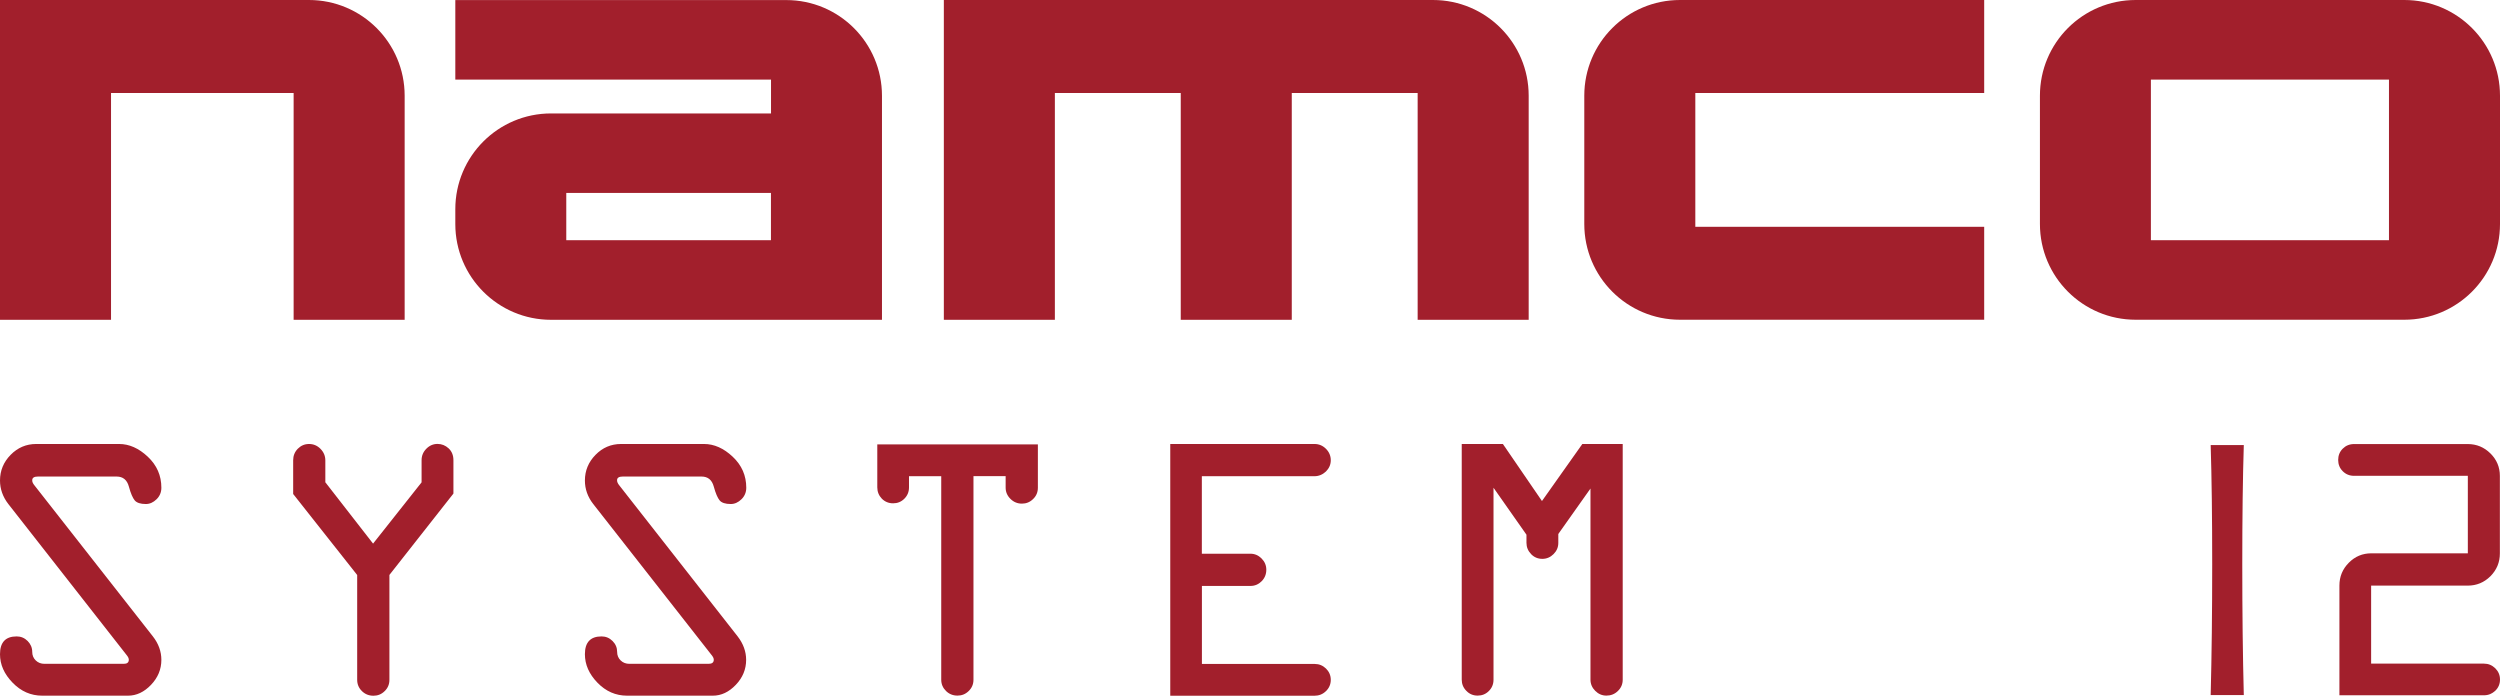
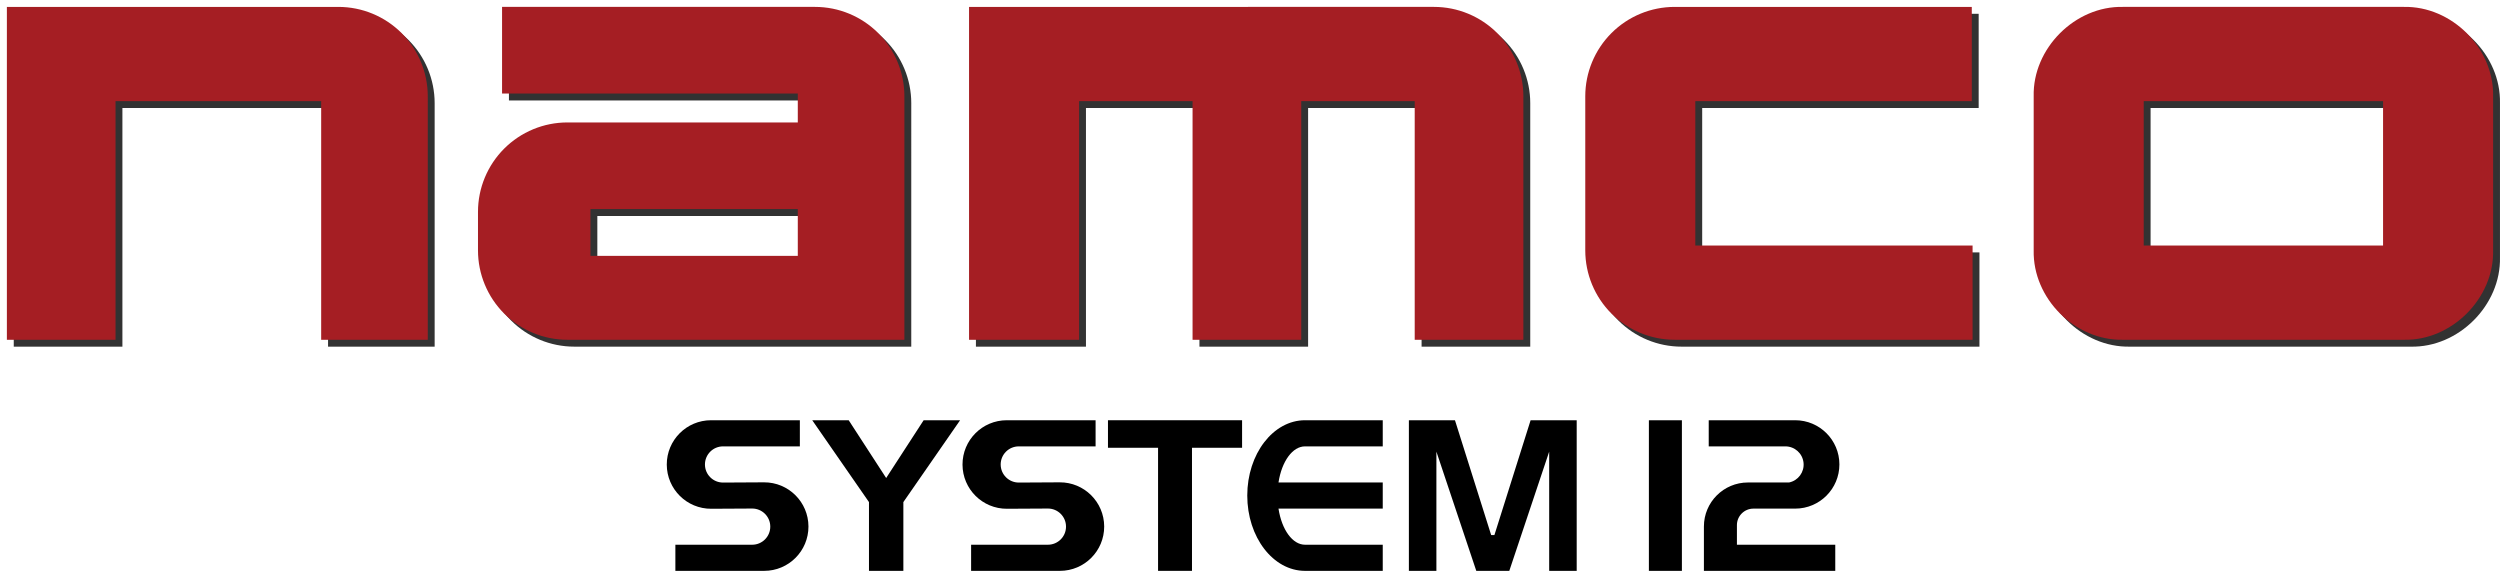
- <svg xmlns="http://www.w3.org/2000/svg" width="1015.762mm" height="282.681mm" viewBox="0 0 1015.762 282.681" version="1.1" id="svg1">
+ <svg xmlns="http://www.w3.org/2000/svg" width="3635.027mm" height="830.034mm" viewBox="0 0 3635.027 830.033" version="1.1" id="svg1" xml:space="preserve">
  <defs id="defs1">
- 	
- 	
- 
- 			
- 			
- 			
- 		</defs>
-   <g id="g16" style="fill:#a21f2c;fill-opacity:1" transform="matrix(0.2645833,0,0,0.2645833,-0.13229,-0.423333)">
-     <path class="st0" d="M 0.5,1.6 V 492.7 H 171 V 144.4 H 451.4 V 492.7 H 621.9 V 148.6 c 0,-81.2 -65.8,-147 -147,-147 H 0.5 Z" id="path4" style="fill:#a21f2c;fill-opacity:1" />
-     <path class="st0" d="m 699.7,1.6 v 122.2 h 484.8 v 52 H 846.7 c -81.2,0 -147,65.8 -147,147 v 22.9 c 0,81.2 65.8,147 147,147 h 508.2 v -344 c 0,-81.2 -65.8,-147 -147,-147 H 699.7 Z m 170.4,368.9 v -72.6 h 314.3 v 72.6 z" id="path6" style="fill:#a21f2c;fill-opacity:1" />
-     <path class="st0" d="m 1449.9,1.6 v 491.1 h 170.5 V 144.4 h 193.3 v 348.3 h 170.5 V 144.4 h 193.3 V 492.7 H 2348 V 148.6 c 0,-81.2 -65.8,-147 -147,-147 z" id="path8" style="fill:#a21f2c;fill-opacity:1" />
-     <path class="st0" d="m 2433.4,148.6 v 197 c 0,81.2 65.8,147 147,147 h 467.1 V 349.9 H 2603.9 V 144.4 h 443.6 V 1.6 h -467.1 c -81.3,0 -147,65.8 -147,147 z" id="path10" style="fill:#a21f2c;fill-opacity:1" />
-     <path class="st0" d="m 3133.1,148.6 v 197 c 0,81.2 65.8,147 147,147 h 412.5 c 81.2,0 147,-65.8 147,-147 v -197 c 0,-81.2 -65.8,-147 -147,-147 h -412.4 c -81.4,0 -147.1,65.8 -147.1,147 z m 170.4,221.9 V 123.8 h 365.6 v 246.7 z" id="path12" style="fill:#a21f2c;fill-opacity:1" />
+     <marker id="DistanceX" orient="auto" refX="0" refY="0" style="overflow:visible">
+       <path d="M 3,-3 -3,3 M 0,-5 V 5" style="stroke:#000000;stroke-width:0.5" id="path1" />
+     </marker>
+     <pattern id="Hatch" patternUnits="userSpaceOnUse" width="8" height="8" x="0" y="0">
+       <path d="M8 4 l-4,4" stroke="#000000" stroke-width="0.25" linecap="square" id="path2" />
+       <path d="M6 2 l-4,4" stroke="#000000" stroke-width="0.25" linecap="square" id="path3" />
+       <path d="M4 0 l-4,4" stroke="#000000" stroke-width="0.25" linecap="square" id="path4" />
+     </pattern>
+     <symbol id="*Model_Space" />
+     <symbol id="*Paper_Space" />
+     <symbol id="*Paper_Space0" />
+     <marker id="DistanceX-0" orient="auto" refX="0" refY="0" style="overflow:visible">
+       <path d="M 3,-3 -3,3 M 0,-5 V 5" style="stroke:#000000;stroke-width:0.5" id="path1-9" />
+     </marker>
+     <pattern id="Hatch-4" patternUnits="userSpaceOnUse" width="8" height="8" x="0" y="0">
+       <path d="M8 4 l-4,4" stroke="#000000" stroke-width="0.25" linecap="square" id="path2-8" />
+       <path d="M6 2 l-4,4" stroke="#000000" stroke-width="0.25" linecap="square" id="path3-8" />
+       <path d="M4 0 l-4,4" stroke="#000000" stroke-width="0.25" linecap="square" id="path4-2" />
+     </pattern>
+     <symbol id="*Model_Space-4" />
+     <symbol id="*Paper_Space-5" />
+     <symbol id="*Paper_Space0-5" />
+     <marker id="DistanceX-02" orient="auto" refX="0" refY="0" style="overflow:visible">
+       <path d="M 3,-3 -3,3 M 0,-5 V 5" style="stroke:#000000;stroke-width:0.5" id="path1-4" />
+     </marker>
+     <pattern id="Hatch-8" patternUnits="userSpaceOnUse" width="8" height="8" x="0" y="0">
+       <path d="M8 4 l-4,4" stroke="#000000" stroke-width="0.25" linecap="square" id="path2-6" />
+       <path d="M6 2 l-4,4" stroke="#000000" stroke-width="0.25" linecap="square" id="path3-5" />
+       <path d="M4 0 l-4,4" stroke="#000000" stroke-width="0.25" linecap="square" id="path4-0" />
+     </pattern>
+     <symbol id="*Model_Space-9" />
+     <symbol id="*Paper_Space-0" />
+     <symbol id="*Paper_Space0-0" />
+     <marker id="DistanceX-2" orient="auto" refX="0" refY="0" style="overflow:visible">
+       <path d="M 3,-3 -3,3 M 0,-5 V 5" style="stroke:#000000;stroke-width:0.5" id="path1-6" />
+     </marker>
+     <pattern id="Hatch-0" patternUnits="userSpaceOnUse" width="8" height="8" x="0" y="0">
+       <path d="M8 4 l-4,4" stroke="#000000" stroke-width="0.25" linecap="square" id="path2-1" />
+       <path d="M6 2 l-4,4" stroke="#000000" stroke-width="0.25" linecap="square" id="path3-6" />
+       <path d="M4 0 l-4,4" stroke="#000000" stroke-width="0.25" linecap="square" id="path4-5" />
+     </pattern>
+     <symbol id="*Model_Space-7" />
+     <symbol id="*Paper_Space-54" />
+     <symbol id="*Paper_Space0-1" />
+     <marker id="DistanceX-4" orient="auto" refX="0" refY="0" style="overflow:visible">
+       <path d="M 3,-3 -3,3 M 0,-5 V 5" style="stroke:#000000;stroke-width:0.5" id="path1-3" />
+     </marker>
+     <pattern id="Hatch-9" patternUnits="userSpaceOnUse" width="8" height="8" x="0" y="0">
+       <path d="M8 4 l-4,4" stroke="#000000" stroke-width="0.25" linecap="square" id="path2-88" />
+       <path d="M6 2 l-4,4" stroke="#000000" stroke-width="0.25" linecap="square" id="path3-0" />
+       <path d="M4 0 l-4,4" stroke="#000000" stroke-width="0.25" linecap="square" id="path4-8" />
+     </pattern>
+     <symbol id="*Model_Space-77" />
+     <symbol id="*Paper_Space-8" />
+     <symbol id="*Paper_Space0-3" />
+     <marker id="DistanceX-7" orient="auto" refX="0" refY="0" style="overflow:visible">
+       <path d="M 3,-3 -3,3 M 0,-5 V 5" style="stroke:#000000;stroke-width:0.5" id="path1-2" />
+     </marker>
+     <pattern id="Hatch-2" patternUnits="userSpaceOnUse" width="8" height="8" x="0" y="0">
+       <path d="M8 4 l-4,4" stroke="#000000" stroke-width="0.25" linecap="square" id="path2-82" />
+       <path d="M6 2 l-4,4" stroke="#000000" stroke-width="0.25" linecap="square" id="path3-89" />
+       <path d="M4 0 l-4,4" stroke="#000000" stroke-width="0.25" linecap="square" id="path4-07" />
+     </pattern>
+     <symbol id="*Model_Space-8" />
+     <symbol id="*Paper_Space-1" />
+     <symbol id="*Paper_Space0-58" />
+     <marker id="DistanceX-25" orient="auto" refX="0" refY="0" style="overflow:visible">
+       <path d="M 3,-3 -3,3 M 0,-5 V 5" style="stroke:#000000;stroke-width:0.5" id="path1-36" />
+     </marker>
+     <pattern id="Hatch-1" patternUnits="userSpaceOnUse" width="8" height="8" x="0" y="0">
+       <path d="M8 4 l-4,4" stroke="#000000" stroke-width="0.25" linecap="square" id="path2-86" />
+       <path d="M6 2 l-4,4" stroke="#000000" stroke-width="0.25" linecap="square" id="path3-2" />
+       <path d="M4 0 l-4,4" stroke="#000000" stroke-width="0.25" linecap="square" id="path4-1" />
+     </pattern>
+     <symbol id="*Model_Space-46" />
+     <symbol id="*Paper_Space-2" />
+     <symbol id="*Paper_Space0-9" />
+     <marker id="DistanceX-5" orient="auto" refX="0" refY="0" style="overflow:visible">
+       <path d="M 3,-3 -3,3 M 0,-5 V 5" style="stroke:#000000;stroke-width:0.5" id="path1-7" />
+     </marker>
+     <pattern id="Hatch-98" patternUnits="userSpaceOnUse" width="8" height="8" x="0" y="0">
+       <path d="M8 4 l-4,4" stroke="#000000" stroke-width="0.25" linecap="square" id="path2-3" />
+       <path d="M6 2 l-4,4" stroke="#000000" stroke-width="0.25" linecap="square" id="path3-02" />
+       <path d="M4 0 l-4,4" stroke="#000000" stroke-width="0.25" linecap="square" id="path4-23" />
+     </pattern>
+     <symbol id="*Model_Space-6" />
+     <symbol id="*Paper_Space-7" />
+     <symbol id="*Paper_Space0-15" />
+     <marker id="DistanceX-52" orient="auto" refX="0" refY="0" style="overflow:visible">
+       <path d="M 3,-3 -3,3 M 0,-5 V 5" style="stroke:#000000;stroke-width:0.5" id="path1-8" />
+     </marker>
+     <pattern id="Hatch-07" patternUnits="userSpaceOnUse" width="8" height="8" x="0" y="0">
+       <path d="M8 4 l-4,4" stroke="#000000" stroke-width="0.25" linecap="square" id="path2-2" />
+       <path d="M6 2 l-4,4" stroke="#000000" stroke-width="0.25" linecap="square" id="path3-25" />
+       <path d="M4 0 l-4,4" stroke="#000000" stroke-width="0.25" linecap="square" id="path4-9" />
+     </pattern>
+     <symbol id="*Model_Space-1" />
+     <symbol id="*Paper_Space-08" />
+     <symbol id="*Paper_Space0-50" />
+     <marker id="DistanceX-58" orient="auto" refX="0" refY="0" style="overflow:visible">
+       <path d="M 3,-3 -3,3 M 0,-5 V 5" style="stroke:#000000;stroke-width:0.5" id="path1-61" />
+     </marker>
+     <pattern id="Hatch-5" patternUnits="userSpaceOnUse" width="8" height="8" x="0" y="0">
+       <path d="M8 4 l-4,4" stroke="#000000" stroke-width="0.25" linecap="square" id="path2-5" />
+       <path d="M6 2 l-4,4" stroke="#000000" stroke-width="0.25" linecap="square" id="path3-1" />
+       <path d="M4 0 l-4,4" stroke="#000000" stroke-width="0.25" linecap="square" id="path4-96" />
+     </pattern>
+     <symbol id="*Model_Space-45" />
+     <symbol id="*Paper_Space-4" />
+     <symbol id="*Paper_Space0-2" />
+     <marker id="DistanceX-45" orient="auto" refX="0" refY="0" style="overflow:visible">
+       <path d="M 3,-3 -3,3 M 0,-5 V 5" style="stroke:#000000;stroke-width:0.5" id="path1-62" />
+     </marker>
+     <pattern id="Hatch-53" patternUnits="userSpaceOnUse" width="8" height="8" x="0" y="0">
+       <path d="M8 4 l-4,4" stroke="#000000" stroke-width="0.25" linecap="square" id="path2-56" />
+       <path d="M6 2 l-4,4" stroke="#000000" stroke-width="0.25" linecap="square" id="path3-61" />
+       <path d="M4 0 l-4,4" stroke="#000000" stroke-width="0.25" linecap="square" id="path4-4" />
+     </pattern>
+     <symbol id="*Model_Space-462" />
+     <symbol id="*Paper_Space-6" />
+     <symbol id="*Paper_Space0-8" />
+     <marker id="DistanceX-09" orient="auto" refX="0" refY="0" style="overflow:visible">
+       <path d="M 3,-3 -3,3 M 0,-5 V 5" style="stroke:#000000;stroke-width:0.5" id="path1-48" />
+     </marker>
+     <pattern id="Hatch-82" patternUnits="userSpaceOnUse" width="8" height="8" x="0" y="0">
+       <path d="M8 4 l-4,4" stroke="#000000" stroke-width="0.25" linecap="square" id="path2-4" />
+       <path d="M6 2 l-4,4" stroke="#000000" stroke-width="0.25" linecap="square" id="path3-55" />
+       <path d="M4 0 l-4,4" stroke="#000000" stroke-width="0.25" linecap="square" id="path4-17" />
+     </pattern>
+     <symbol id="*Model_Space-11" />
+     <symbol id="*Paper_Space-52" />
+     <symbol id="*Paper_Space0-7" />
+     <marker id="DistanceX-094" orient="auto" refX="0" refY="0" style="overflow:visible">
+       <path d="M 3,-3 -3,3 M 0,-5 V 5" style="stroke:#000000;stroke-width:0.5" id="path1-88" />
+     </marker>
+     <pattern id="Hatch-24" patternUnits="userSpaceOnUse" width="8" height="8" x="0" y="0">
+       <path d="M8 4 l-4,4" stroke="#000000" stroke-width="0.25" linecap="square" id="path2-55" />
+       <path d="M6 2 l-4,4" stroke="#000000" stroke-width="0.25" linecap="square" id="path3-17" />
+       <path d="M4 0 l-4,4" stroke="#000000" stroke-width="0.25" linecap="square" id="path4-11" />
+     </pattern>
+     <symbol id="*Model_Space-5" />
+     <symbol id="*Paper_Space-27" />
+     <symbol id="*Paper_Space0-6" />
+     <marker id="DistanceX-0948" orient="auto" refX="0" refY="0" style="overflow:visible">
+       <path d="M 3,-3 -3,3 M 0,-5 V 5" style="stroke:#000000;stroke-width:0.5" id="path1-82" />
+     </marker>
+     <pattern id="Hatch-45" patternUnits="userSpaceOnUse" width="8" height="8" x="0" y="0">
+       <path d="M8 4 l-4,4" stroke="#000000" stroke-width="0.25" linecap="square" id="path2-51" />
+       <path d="M6 2 l-4,4" stroke="#000000" stroke-width="0.25" linecap="square" id="path3-7" />
+       <path d="M4 0 l-4,4" stroke="#000000" stroke-width="0.25" linecap="square" id="path4-115" />
+     </pattern>
+     <symbol id="*Model_Space-2" />
+     <symbol id="*Paper_Space-76" />
+     <symbol id="*Paper_Space0-14" />
+     <marker id="DistanceX-76" orient="auto" refX="0" refY="0" style="overflow:visible">
+       <path d="M 3,-3 -3,3 M 0,-5 V 5" style="stroke:#000000;stroke-width:0.5" id="path1-1" />
+     </marker>
+     <pattern id="Hatch-89" patternUnits="userSpaceOnUse" width="8" height="8" x="0" y="0">
+       <path d="M8 4 l-4,4" stroke="#000000" stroke-width="0.25" linecap="square" id="path2-27" />
+       <path d="M6 2 l-4,4" stroke="#000000" stroke-width="0.25" linecap="square" id="path3-9" />
+       <path d="M4 0 l-4,4" stroke="#000000" stroke-width="0.25" linecap="square" id="path4-54" />
+     </pattern>
+     <symbol id="*Model_Space-3" />
+     <symbol id="*Paper_Space-12" />
+     <symbol id="*Paper_Space0-33" />
+     <marker id="DistanceX-44" orient="auto" refX="0" refY="0" style="overflow:visible">
+       <path d="M 3,-3 -3,3 M 0,-5 V 5" style="stroke:#000000;stroke-width:0.5" id="path1-60" />
+     </marker>
+     <pattern id="Hatch-6" patternUnits="userSpaceOnUse" width="8" height="8" x="0" y="0">
+       <path d="M8 4 l-4,4" stroke="#000000" stroke-width="0.25" linecap="square" id="path2-61" />
+       <path d="M6 2 l-4,4" stroke="#000000" stroke-width="0.25" linecap="square" id="path3-84" />
+       <path d="M4 0 l-4,4" stroke="#000000" stroke-width="0.25" linecap="square" id="path4-963" />
+     </pattern>
+     <symbol id="*Model_Space-78" />
+     <symbol id="*Paper_Space-82" />
+     <symbol id="*Paper_Space0-91" />
+   </defs>
+   <g id="g3" style="display:inline">
+     <g id="g9" transform="matrix(0.2645833,0,0,0.2645833,17.50079,443.033)" style="display:inline;fill:#000000;fill-opacity:0.803">
+       <path id="path5" style="fill:#000000;fill-opacity:0.803;stroke:none;stroke-width:0.945;stroke-linecap:round" d="m 178.216,163.218 v 484 H 336.199 V 300.219 h 299.006 v 346.999 h 154.993 l 0.005,-354 c 0.003,-34.478 -13.692,-67.544 -38.072,-91.924 -24.38,-24.38 -57.446,-38.076 -91.923,-38.076 z" transform="matrix(3.779528,0,0,3.779528,-664.1265,-2215.626)" />
+       <path d="M 898.216,163.217 V 289.217 h 430.001 v 42 H 993.224 c -34.482,3e-5 -67.548,13.697 -91.928,38.076 -24.38,24.38 -38.076,57.445 -38.08,91.924 v 56 c 0.005,34.478 13.701,67.544 38.08,91.924 24.38,24.38 57.446,38.076 91.928,38.076 h 489.985 l 0.01,-354 c 0.01,-34.478 -13.691,-67.544 -38.071,-91.924 -24.38,-24.38 -57.445,-38.076 -91.924,-38.076 z m 128.535,294 h 301.466 v 68 h -301.466 z" style="fill:#000000;fill-opacity:0.803;stroke:none;stroke-width:0.945;stroke-linecap:round" id="path6" transform="matrix(3.779528,0,0,3.779528,-664.1265,-2215.626)" />
+       <path id="path7" style="fill:#000000;fill-opacity:0.803;stroke:none;stroke-width:3.571;stroke-linecap:round" d="M 5297.01,-1598.74 V 230.551 h 604.72 V -1080.94 h 623.62 V 230.551 h 597.17 V -1080.94 h 623.62 V 230.551 h 597.17 v -1337.952 c 0,-130.312 -51.767,-255.286 -143.911,-347.43 -92.144,-92.144 -217.118,-143.91 -347.428,-143.91 z" />
+       <path id="path8" style="fill:#000000;fill-opacity:0.803;stroke:none;stroke-width:3.571;stroke-linecap:round" d="m 10807.6,-1598.74 -1632.798,-10e-5 c -130.31,-10e-5 -255.283,51.766 -347.427,143.91 -92.144,92.144 -143.91,217.118 -143.912,347.43 v 846.614 c 0,130.311 51.768,255.285 143.912,347.429 92.144,92.144 217.118,143.91 347.427,143.91 L 10811.9,230.551 V -287.244 H 9288.19 v -793.696 h 1519.41 z" />
+       <path d="m 11639.1,-1598.741 c -263.418,-6.18 -497.563,227.966 -491.392,491.34 v 846.613 c -5.564,264.138 227.208,496.91 491.369,491.338 H 13181.1 c 263.375,6.181 497.521,-227.964 491.321,-491.338 v -846.613 c 5.716,-263.883 -227.319,-497.012 -491.321,-491.34 z m 113.299,517.801 H 13067.7 v 793.695 h -1315.301 z" style="fill:#000000;fill-opacity:0.803;stroke:none;stroke-width:3.571;stroke-linecap:round" id="path9" />
+     </g>
+     <g id="g83" transform="matrix(0.2645833,0,0,0.2645833,7.500191,433.0329)" style="display:inline">
+       <path id="path127" style="fill:#a51e23;fill-opacity:1;stroke:none;stroke-width:0.945;stroke-linecap:round" d="m 178.216,163.218 v 484 H 336.199 V 300.219 h 299.006 v 346.999 h 154.993 l 0.005,-354 c 0.003,-34.478 -13.692,-67.544 -38.072,-91.924 -24.38,-24.38 -57.446,-38.076 -91.923,-38.076 z" transform="matrix(3.779528,0,0,3.779528,-664.1265,-2215.626)" />
+       <path d="M 898.216,163.217 V 289.217 h 430.001 v 42 H 993.224 c -34.482,3e-5 -67.548,13.697 -91.928,38.076 -24.38,24.38 -38.076,57.445 -38.08,91.924 v 56 c 0.005,34.478 13.701,67.544 38.08,91.924 24.38,24.38 57.446,38.076 91.928,38.076 h 489.985 l 0.01,-354 c 0.01,-34.478 -13.691,-67.544 -38.071,-91.924 -24.38,-24.38 -57.445,-38.076 -91.924,-38.076 z m 128.535,294 h 301.466 v 68 h -301.466 z" style="fill:#a51e23;fill-opacity:1;stroke:none;stroke-width:0.945;stroke-linecap:round" id="path128" transform="matrix(3.779528,0,0,3.779528,-664.1265,-2215.626)" />
+       <path id="path41" style="fill:#a51e23;fill-opacity:1;stroke:none;stroke-width:3.571;stroke-linecap:round" d="M 5297.01,-1598.74 V 230.551 h 604.72 V -1080.94 h 623.62 V 230.551 h 597.17 V -1080.94 h 623.62 V 230.551 h 597.17 v -1337.952 c 0,-130.312 -51.767,-255.286 -143.911,-347.43 -92.144,-92.144 -217.118,-143.91 -347.428,-143.91 z" />
+       <path id="path51" style="fill:#a51e23;fill-opacity:1;stroke:none;stroke-width:3.571;stroke-linecap:round" d="m 10807.6,-1598.74 -1632.798,-10e-5 c -130.31,-10e-5 -255.283,51.766 -347.427,143.91 -92.144,92.144 -143.91,217.118 -143.912,347.43 v 846.614 c 0,130.311 51.768,255.285 143.912,347.429 92.144,92.144 217.118,143.91 347.427,143.91 L 10811.9,230.551 V -287.244 H 9288.19 v -793.696 h 1519.41 z" />
+       <path d="m 11639.1,-1598.741 c -263.418,-6.18 -497.563,227.966 -491.392,491.34 v 846.613 c -5.564,264.138 227.208,496.91 491.369,491.338 H 13181.1 c 263.375,6.181 497.521,-227.964 491.321,-491.338 v -846.613 c 5.716,-263.883 -227.319,-497.012 -491.321,-491.34 z m 113.299,517.801 H 13067.7 v 793.695 h -1315.301 z" style="fill:#a51e23;fill-opacity:1;stroke:none;stroke-width:3.571;stroke-linecap:round" id="path129" />
+     </g>
  </g>
-   <g id="g34" style="fill:#a21f2c;fill-opacity:1" transform="matrix(0.2645833,0,0,0.2645833,-0.13229,-0.423333)">
-     <path class="st0" d="m 56.1,683.4 h 127.3 c 15.5,0 30.2,6.5 44.1,19.6 13.9,13.1 20.8,28.9 20.8,47.6 0,7 -2.5,12.9 -7.4,17.7 -4.9,4.8 -10.4,7.3 -16.4,7.3 -8.3,0 -14.1,-1.9 -17.2,-5.7 -3.1,-3.8 -6.1,-10.8 -8.9,-21.1 -2.8,-10.3 -9.1,-15.4 -18.8,-15.4 H 58.7 c -5.8,0 -8.7,1.9 -8.7,5.6 -0.2,2.4 1,5.1 3.6,8.2 l 181.6,231.6 c 8.8,11.2 13.1,23.3 13.1,36.1 0,14.5 -5.3,27.3 -15.9,38.4 -10.6,11.1 -22.4,16.6 -35.3,16.6 H 65.4 c -17.5,0 -32.6,-6.6 -45.5,-19.9 -13,-13.3 -19.4,-27.9 -19.4,-43.8 0,-18.2 8.5,-27.3 25.6,-27.3 6.6,0 12.2,2.4 16.9,7.1 4.6,4.7 7,10.3 7,16.7 0,5.2 1.8,9.6 5.4,13.1 3.6,3.5 8.1,5.2 13.5,5.2 h 121.6 c 5.2,0 7.8,-2.1 7.8,-6.2 0.1,-2 -1,-4.5 -3.6,-7.6 L 13.3,775.6 C 4.8,764.6 0.5,752.5 0.5,739.5 c 0,-15.1 5.4,-28.3 16.3,-39.4 10.9,-11.1 24,-16.7 39.3,-16.7 z" id="path18" style="fill:#a21f2c;fill-opacity:1" />
-     <path class="st0" d="m 598.5,884.5 v 161.1 c 0,6.8 -2.4,12.6 -7.3,17.3 -4.8,4.8 -10.6,7.1 -17.2,7.1 -7,0 -12.9,-2.4 -17.7,-7.1 -4.8,-4.7 -7.3,-10.5 -7.3,-17.3 v -161 L 450.7,760.2 v -51.8 c 0,-7 2.4,-12.9 7.1,-17.7 4.8,-4.8 10.5,-7.3 17.3,-7.3 6.8,0 12.7,2.5 17.6,7.5 4.9,5 7.4,10.9 7.4,17.7 v 33.6 l 73.3,94.2 74.5,-94.1 v -34 c 0,-6.8 2.4,-12.6 7.3,-17.6 4.8,-4.9 10.6,-7.4 17.2,-7.4 6.4,0 12.1,2.3 17,6.8 4.9,4.6 7.4,10.6 7.4,18.2 v 51.2 z" id="path20" style="fill:#a21f2c;fill-opacity:1" />
-     <path class="st0" d="m 954.3,683.4 h 127.3 c 15.5,0 30.2,6.5 44.1,19.6 13.9,13.1 20.8,28.9 20.8,47.6 0,7 -2.5,12.9 -7.4,17.7 -4.9,4.8 -10.4,7.3 -16.4,7.3 -8.3,0 -14.1,-1.9 -17.2,-5.7 -3.1,-3.8 -6.1,-10.8 -8.9,-21.1 -2.8,-10.3 -9.1,-15.4 -18.8,-15.4 h -121 c -5.8,0 -8.7,1.9 -8.7,5.6 -0.1,2.4 1,5.1 3.6,8.2 l 181.5,231.6 c 8.7,11.2 13.1,23.3 13.1,36.1 0,14.5 -5.3,27.3 -15.9,38.4 -10.6,11.1 -22.3,16.6 -35.3,16.6 H 963.5 c -17.5,0 -32.6,-6.6 -45.5,-19.9 -12.9,-13.3 -19.3,-27.9 -19.3,-43.8 0,-18.2 8.5,-27.3 25.6,-27.3 6.6,0 12.2,2.4 16.9,7.1 4.7,4.7 7,10.3 7,16.7 0,5.2 1.8,9.6 5.4,13.1 3.6,3.5 8.1,5.2 13.5,5.2 h 121.6 c 5.2,0 7.9,-2.1 7.9,-6.2 0.1,-2 -1,-4.5 -3.6,-7.6 L 911.5,775.6 c -8.6,-11 -12.8,-23.1 -12.8,-36.1 0,-15.1 5.4,-28.3 16.3,-39.4 10.8,-11.1 23.9,-16.7 39.3,-16.7 z" id="path22" style="fill:#a21f2c;fill-opacity:1" />
-     <path class="st0" d="m 1347.7,750 v -66 h 246.6 v 66.6 c 0,6.8 -2.4,12.6 -7.3,17.3 -4.8,4.8 -10.6,7.1 -17.2,7.1 -6.8,0 -12.7,-2.4 -17.6,-7.3 -4.9,-4.8 -7.4,-10.6 -7.4,-17.2 v -17.7 h -49.4 v 312.6 c 0,6.8 -2.4,12.6 -7.3,17.3 -4.8,4.8 -10.6,7.1 -17.2,7.1 -7,0 -12.9,-2.4 -17.7,-7.1 -4.8,-4.8 -7.3,-10.5 -7.3,-17.3 V 732.9 h -49.5 v 17.2 c 0,6.8 -2.4,12.6 -7.1,17.3 -4.8,4.8 -10.5,7.1 -17.3,7.1 -6.8,0 -12.6,-2.4 -17.3,-7.1 -4.6,-4.8 -7,-10.6 -7,-17.4 z" id="path24" style="fill:#a21f2c;fill-opacity:1" />
-     <path class="st0" d="m 2018.9,732.9 h -172.8 v 119 h 74.5 c 6.6,0 12.3,2.4 17.2,7.3 4.8,4.8 7.3,10.6 7.3,17.2 0,7 -2.4,12.9 -7.1,17.7 -4.8,4.8 -10.5,7.3 -17.3,7.3 h -74.5 v 119.8 h 173.4 c 6.6,0 12.3,2.4 17.2,7.1 4.8,4.8 7.3,10.5 7.3,17.3 0,6.8 -2.5,12.6 -7.4,17.3 -4.9,4.8 -10.8,7.1 -17.6,7.1 H 1797.6 V 683.4 h 221.5 c 6.8,0 12.7,2.5 17.6,7.4 4.9,4.9 7.4,10.8 7.4,17.6 0,6.6 -2.5,12.3 -7.4,17.2 -5.1,4.8 -11,7.3 -17.8,7.3 z" id="path26" style="fill:#a21f2c;fill-opacity:1" />
-     <path class="st0" d="M 2344.6,835.2 V 822.7 L 2294,750.6 v 294.8 c 0,6.8 -2.4,12.6 -7.1,17.3 -4.8,4.8 -10.5,7.1 -17.3,7.1 -6.8,0 -12.6,-2.4 -17.3,-7.3 -4.8,-4.8 -7.1,-10.6 -7.1,-17.2 V 683.4 h 63.2 l 60,87.6 62,-87.6 h 62 v 362 c 0,6.8 -2.5,12.6 -7.4,17.3 -4.9,4.8 -10.8,7.1 -17.6,7.1 -6.6,0 -12.3,-2.4 -17.2,-7.3 -4.8,-4.8 -7.3,-10.6 -7.3,-17.2 V 751.8 l -49.4,69.8 v 13.7 c 0,6.6 -2.4,12.3 -7.3,17.2 -4.8,4.8 -10.6,7.3 -17.2,7.3 -6.8,0 -12.6,-2.4 -17.3,-7.3 -4.7,-4.9 -7.1,-10.7 -7.1,-17.3 z" id="path28" style="fill:#a21f2c;fill-opacity:1" />
-     <path style="font-weight:bold;font-size:64px;font-family:Candara;-inkscape-font-specification:'Candara Bold';white-space:pre;display:inline;fill:#a21f2c;fill-opacity:1;stroke-width:1.466;stroke-linecap:square;stroke-miterlimit:1;stroke-opacity:0;paint-order:markers fill stroke" d="m 3446.17,1068.953 h -50.858 c 1.557,-60.943 2.336,-127.882 2.336,-200.817 0,-71.756 -0.779,-132.797 -2.336,-183.124 h 50.858 c -1.557,49.541 -2.336,110.582 -2.336,183.124 0,74.115 0.779,141.054 2.336,200.817 z" id="text397" aria-label="I  I" />
-     <path class="st0" d="M 3815.1,1069.3 H 3593 V 900.7 c 0,-13.6 4.8,-25.2 14.4,-34.9 9.6,-9.7 21.1,-14.5 34.5,-14.5 h 148.3 v -119 h -174.6 c -7,0 -12.8,-2.4 -17.5,-7.1 -4.7,-4.7 -7,-10.5 -7,-17.3 0,-6.8 2.3,-12.6 7,-17.3 4.7,-4.7 10.5,-7.1 17.5,-7.1 H 3790 c 13.6,0 25.2,4.8 34.9,14.4 9.7,9.6 14.5,21.1 14.5,34.5 v 119 c 0,13.8 -4.9,25.4 -14.5,35.1 -9.7,9.6 -21.3,14.4 -34.9,14.4 h -148.3 v 119.8 h 173.4 c 6.6,0 12.3,2.4 17.2,7.1 4.8,4.8 7.3,10.5 7.3,17.3 0,6.8 -2.4,12.6 -7.3,17.3 -4.9,4.5 -10.6,6.9 -17.2,6.9 z" id="path32" style="fill:#a21f2c;fill-opacity:1" />
+   <g id="g260" style="display:inline;fill:#000000;fill-opacity:1">
+     <path id="path16-1" style="fill:#000000;fill-opacity:1;stroke:none;stroke-width:1;stroke-linecap:round;stroke-dasharray:none" d="m 1111.142,830.032 c 35.614,9.3e-4 64.458,-28.923 64.358,-64.537 -0.099,-35.614 -29.104,-64.377 -64.718,-64.177 l -59.328,0.333 c -14.558,0.08 -26.413,-11.677 -26.453,-26.235 -0.041,-14.558 11.749,-26.381 26.307,-26.382 h 111.691 V 611.033 l -129.141,-1e-5 c -35.614,8.3e-4 -64.456,28.924 -64.356,64.537 0.099,35.613 29.102,64.375 64.714,64.176 l 59.328,-0.331 c 14.559,-0.081 26.415,11.677 26.456,26.235 0.041,14.558 -11.75,26.382 -26.308,26.382 l -111.691,-5e-5 v 37.999 z" />
+     <path d="m 1181.001,611.033 82.5,119 v 99.999 h 49.998 v -99.999 l 82.5,-119 h -52.999 l -54.501,84 -54.499,-84 z" style="display:inline;fill:#000000;fill-opacity:1;stroke:none;stroke-width:1;stroke-linecap:round;stroke-dasharray:none" id="path99" />
+     <path id="path258" style="display:inline;fill:#000000;fill-opacity:1;stroke:none;stroke-width:1;stroke-linecap:round;stroke-dasharray:none" d="m 1541.142,830.032 c 35.614,9.3e-4 64.458,-28.923 64.358,-64.537 -0.099,-35.614 -29.104,-64.377 -64.718,-64.177 l -59.328,0.333 c -14.558,0.08 -26.413,-11.677 -26.453,-26.235 -0.041,-14.558 11.749,-26.381 26.307,-26.382 h 111.691 V 611.033 l -129.141,-1e-5 c -35.614,8.3e-4 -64.456,28.924 -64.356,64.537 0.099,35.613 29.102,64.375 64.714,64.176 l 59.328,-0.331 c 14.559,-0.081 26.415,11.677 26.456,26.235 0.041,14.558 -11.75,26.382 -26.308,26.382 l -111.691,-5e-5 v 37.999 z" />
+     <path d="m 1610.999,611.033 v 40.026 h 72.835 v 178.973 h 49.331 V 651.059 h 72.835 v -40.026 z" style="display:inline;fill:#000000;fill-opacity:1;stroke:none;stroke-width:1;stroke-linecap:round;stroke-dasharray:none" id="path248" />
+     <path id="path57-1" style="fill:#000000;fill-opacity:1;stroke:none;stroke-width:1;stroke-linecap:round;stroke-dasharray:none" d="m 2010.529,611.033 v 38 h -113.028 c -17.998,3e-5 -33.779,21.486 -38.562,52.5 l 151.591,-4.1e-4 v 38.002 h -151.591 c 4.783,31.014 20.564,52.5 38.562,52.5 l 113.028,-6e-5 v 37.999 l -113.028,-3.2e-4 c -46.378,-0.026 -83.964,-49.043 -83.964,-109.5 0,-60.457 37.586,-109.474 83.964,-109.5 z" />
+     <path d="m 2048.531,611.033 v 218.999 h 40 v -173.343 l 58,173.343 h 48.001 l 57.999,-173.343 v 173.343 h 40 V 611.033 h -67.001 l -52.655,167.001 h -4.688 l -52.657,-167.001 z" style="display:inline;fill:#000000;fill-opacity:1;stroke:none;stroke-width:1;stroke-linecap:round;stroke-dasharray:none" id="path251" />
+     <path id="path89-0" style="display:inline;fill:#000000;fill-opacity:1;stroke:none;stroke-width:1;stroke-linecap:round;stroke-dasharray:none" d="m 2525.5,763.534 c 0,-13.255 10.745,-24 24,-24 l 60.751,-6.4e-4 c 35.484,-6.3e-4 64.249,-28.766 64.249,-64.251 0,-35.484 -28.766,-64.25 -64.249,-64.25 l -125.751,1e-5 v 38 l 111.48,-4.2e-4 c 13.611,10e-6 25.012,10.304 26.385,23.845 1.373,13.541 -7.729,25.923 -21.062,28.655 l -59.803,4.1e-4 c -35.346,4.6e-4 -64,28.654 -64,64 l -5e-4,64.5 h 190.995 v -37.999 h -142.994 V 763.532 M 2397.5,611.033 v 218.999 h 48.001 V 611.033 Z" />
  </g>
</svg>
